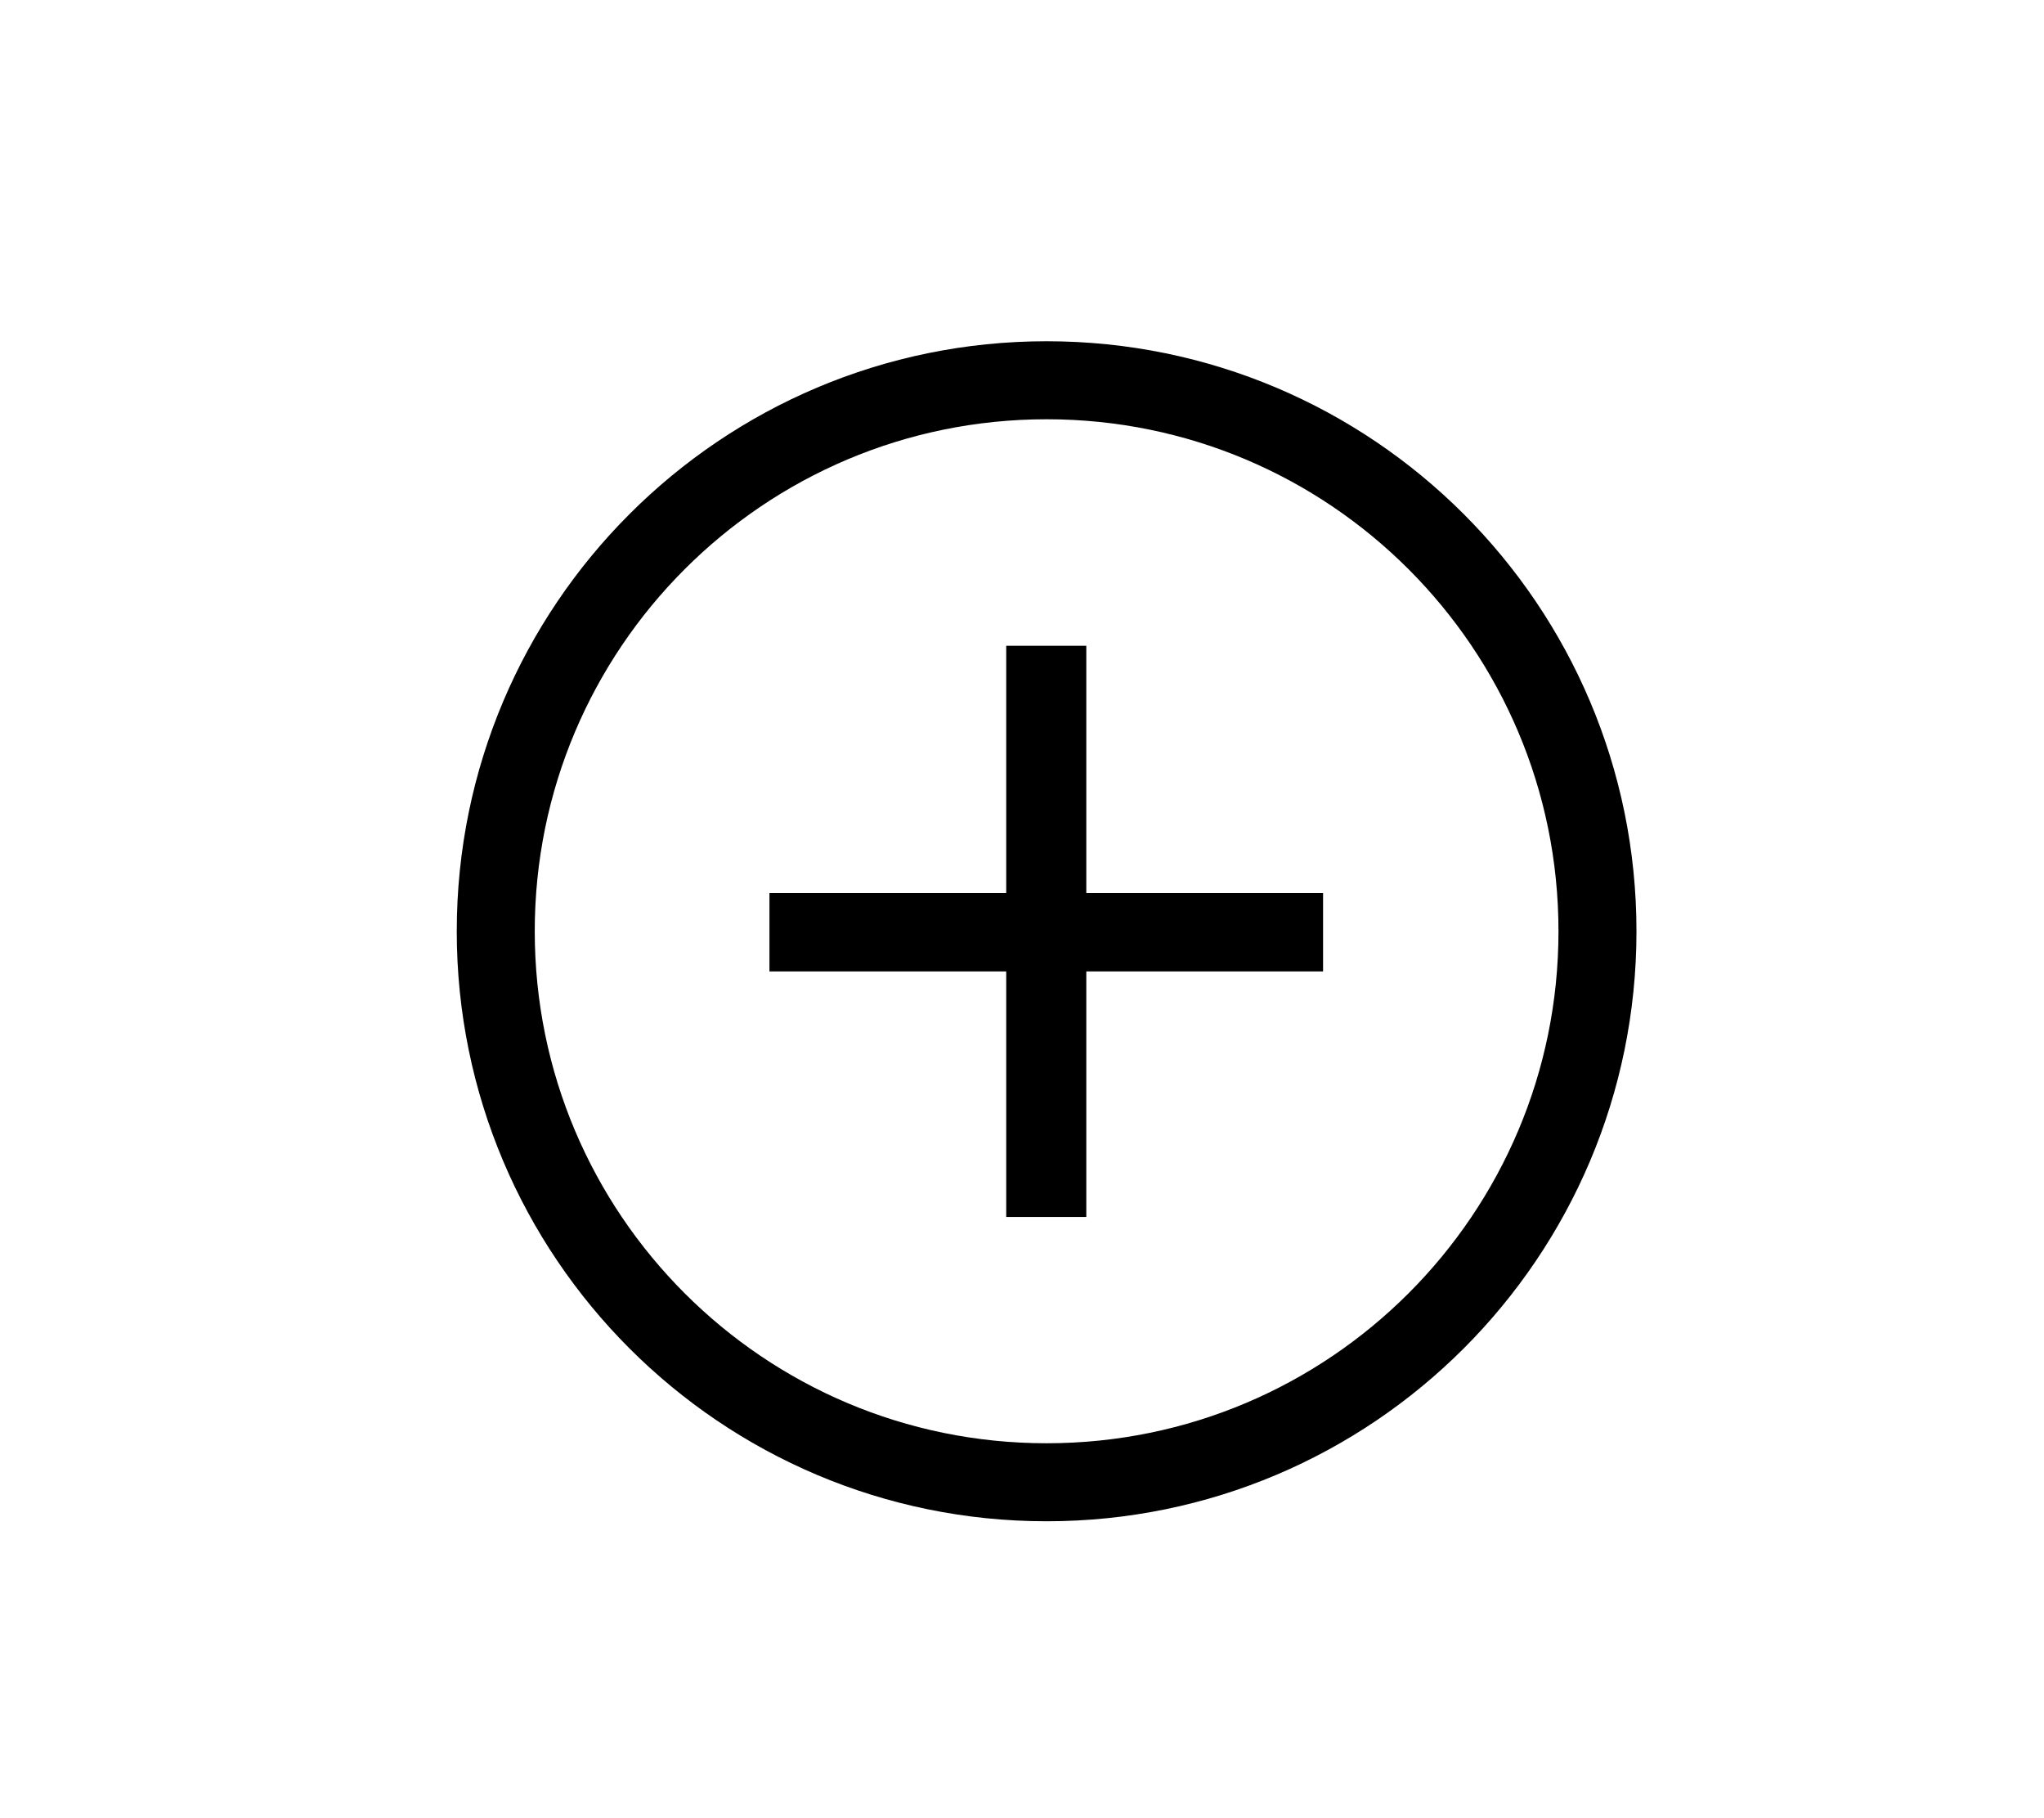
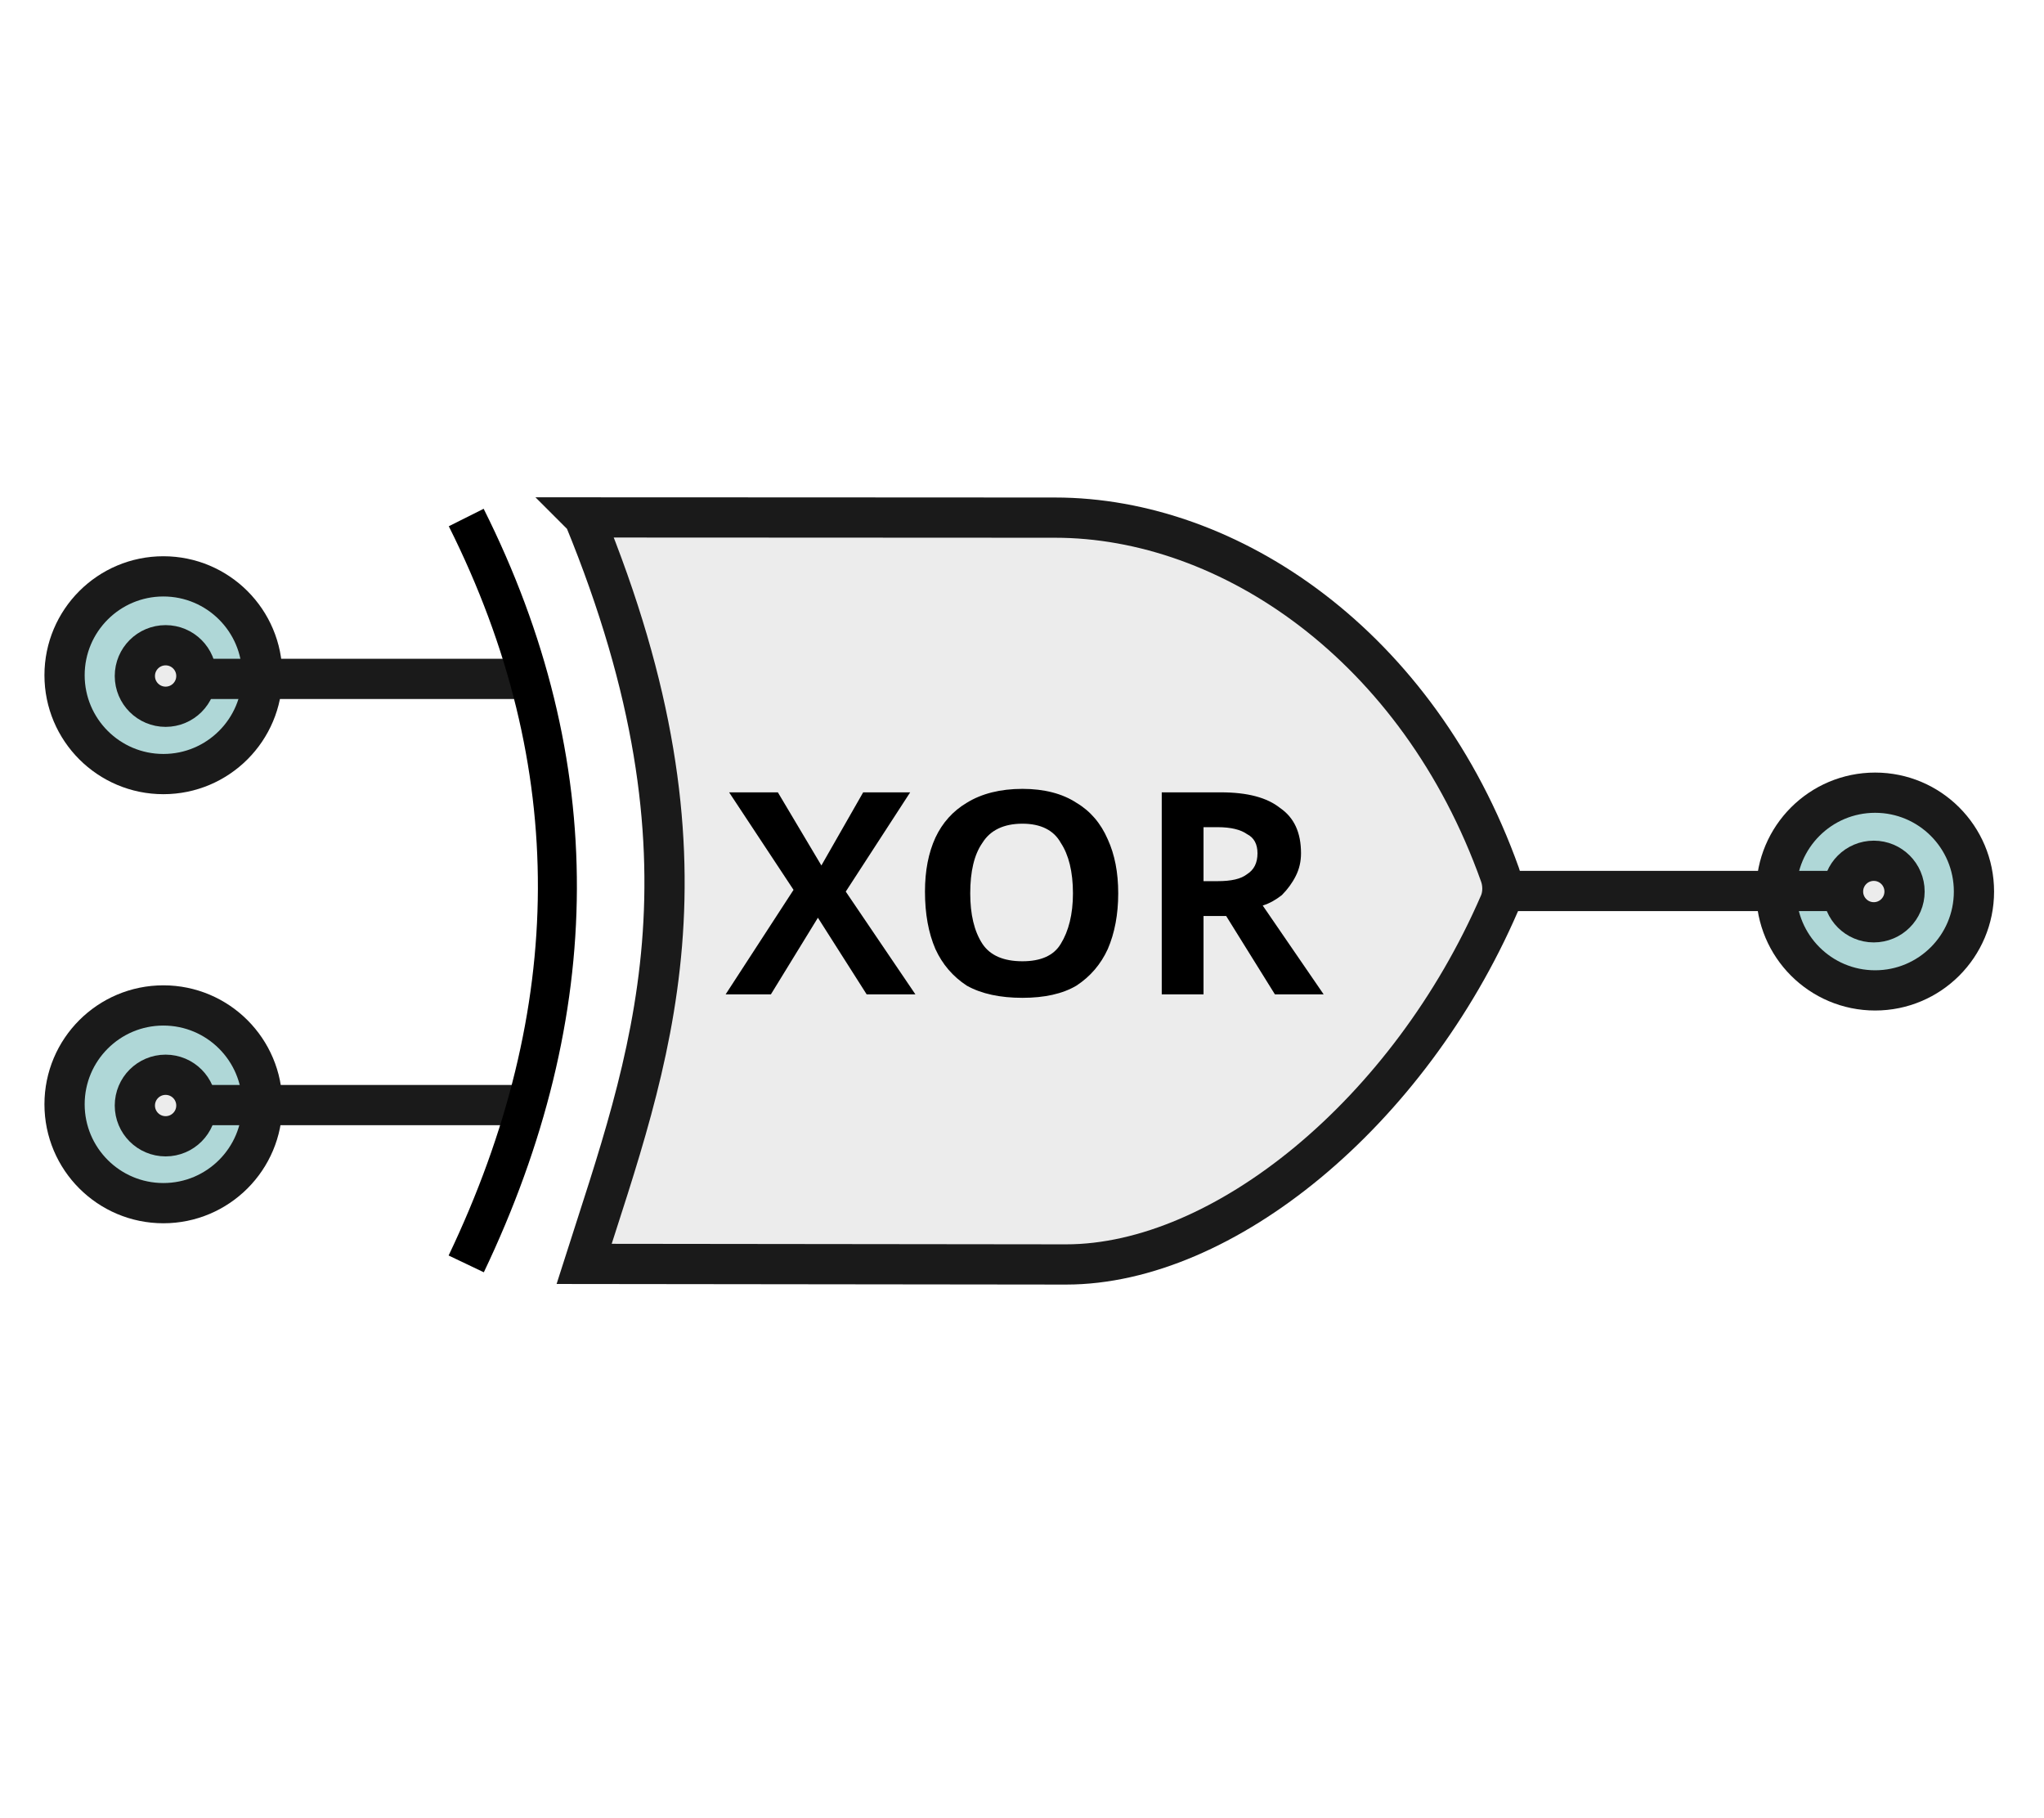
<svg xmlns="http://www.w3.org/2000/svg" width="18.345mm" height="16.306mm" viewBox="0 0 18.345 16.306" version="1.1" id="svg8">
  <defs id="defs2" />
  <g id="layer1" transform="translate(-53.44961,-76.18607)">
-     <text xml:space="preserve" style="font-style:normal;font-variant:normal;font-weight:normal;font-stretch:normal;font-size:10.583px;line-height:125%;font-family:'Open Sans';-inkscape-font-specification:'Open Sans, Normal';font-variant-ligatures:normal;font-variant-caps:normal;font-variant-numeric:normal;font-feature-settings:normal;text-align:start;letter-spacing:0px;word-spacing:0px;writing-mode:lr-tb;text-anchor:start;fill:#000000;fill-opacity:1;stroke:none;stroke-width:0.265px;stroke-linecap:butt;stroke-linejoin:miter;stroke-opacity:1" x="59.823" y="88.278" id="text817">
-       <tspan id="tspan815" x="59.823" y="88.278" style="font-style:normal;font-variant:normal;font-weight:normal;font-stretch:normal;font-size:10.583px;font-family:'Open Sans';-inkscape-font-specification:'Open Sans, Normal';font-variant-ligatures:normal;font-variant-caps:normal;font-variant-numeric:normal;font-feature-settings:normal;text-align:start;writing-mode:lr-tb;text-anchor:start;stroke-width:0.265px">+</tspan>
-     </text>
-     <circle style="opacity:1;fill:none;fill-opacity:1;stroke:#000000;stroke-width:0.7;stroke-miterlimit:4;stroke-dasharray:none;stroke-dashoffset:0;stroke-opacity:1" id="path1588" cx="62.843" cy="84.542" r="4.944" />
+     <g id="g3653" transform="translate(16.43099,-13.7904)">
+       <circle r="0.887" cy="97.976" cx="53.848" id="path17233-7" style="fill:#008080;fill-opacity:0.313;stroke:#1a1a1a;stroke-width:0.361;stroke-miterlimit:4;stroke-dasharray:none;stroke-dashoffset:0" />
+       <circle r="0.887" cy="99.885" cx="38.485" id="path17233-6" style="fill:#008080;fill-opacity:0.313;stroke:#1a1a1a;stroke-width:0.361;stroke-miterlimit:4;stroke-dasharray:none;stroke-dashoffset:0" />
+       <circle r="0.887" cy="96.035" cx="38.485" id="path17233" style="fill:#008080;fill-opacity:0.313;stroke:#1a1a1a;stroke-width:0.361;stroke-miterlimit:4;stroke-dasharray:none;stroke-dashoffset:0" />
+       <path style="fill:#ececec;stroke:#1a1a1a;stroke-width:0.361;stroke-linecap:butt;stroke-linejoin:miter;stroke-miterlimit:4;stroke-dasharray:none;stroke-opacity:1" d="m 42.261,94.62 c 1.28,3.114 0.584,4.867 0,6.697 l 4.326,0.005 c 1.412,0 3.078,-1.364 3.89,-3.241 0.034,-0.079 0.033,-0.177 0.004,-0.256 -0.733,-2.054 -2.428,-3.204 -3.994,-3.204 -2.087,-1.04e-4 -2.132,-0.002 -4.227,-0.002 z" id="path17123" />
+       <path style="fill:none;stroke:#1a1a1a;stroke-width:0.361;stroke-linecap:butt;stroke-linejoin:miter;stroke-miterlimit:4;stroke-dasharray:none;stroke-opacity:1" d="M 41.766,96.068 H 38.788" id="path17129" />
+       <path style="fill:none;stroke:#1a1a1a;stroke-width:0.361;stroke-linecap:butt;stroke-linejoin:miter;stroke-miterlimit:4;stroke-dasharray:none;stroke-opacity:1" d="M 41.766,99.892 H 38.788" id="path17129-9" />
+       <text xml:space="preserve" style="font-style:normal;font-weight:normal;font-size:9.56px;line-height:1.25;font-family:sans-serif;letter-spacing:0px;word-spacing:0px;fill:#000000;fill-opacity:1;stroke:none;stroke-width:0.239" x="43.532" y="98.9" id="text17127">
+         <tspan id="tspan17125" x="43.532" y="98.9" style="font-style:normal;font-variant:normal;font-weight:bold;font-stretch:normal;font-size:2.549px;font-family:sans-serif;-inkscape-font-specification:'sans-serif Bold';stroke-width:0.239">XOR</tspan>
+       </text>
+       <path style="fill:none;stroke:#1a1a1a;stroke-width:0.361;stroke-linecap:butt;stroke-linejoin:miter;stroke-miterlimit:4;stroke-dasharray:none;stroke-opacity:1" d="M 53.465,97.971 H 50.487" id="path17129-9-2" />
+       <circle r="0.276" cy="97.976" cx="53.836" id="path17169" style="fill:#ececec;fill-opacity:0.995;stroke:#1a1a1a;stroke-width:0.361;stroke-miterlimit:4;stroke-dasharray:none;stroke-dashoffset:0" />
+       <circle r="0.276" cy="96.042" cx="38.505" id="path17169-2" style="fill:#ececec;fill-opacity:0.995;stroke:#1a1a1a;stroke-width:0.361;stroke-miterlimit:4;stroke-dasharray:none;stroke-dashoffset:0" />
+       <circle r="0.276" cy="99.896" cx="38.505" id="path17169-3" style="fill:#ececec;fill-opacity:0.995;stroke:#1a1a1a;stroke-width:0.361;stroke-miterlimit:4;stroke-dasharray:none;stroke-dashoffset:0" />
+       <path id="path2983" d="m 41.203,94.62 c 1.107,2.21 1.075,4.443 0,6.697" style="fill:none;stroke:#000000;stroke-width:0.35;stroke-linecap:butt;stroke-linejoin:miter;stroke-miterlimit:4;stroke-dasharray:none;stroke-opacity:1" />
+     </g>
  </g>
</svg>
